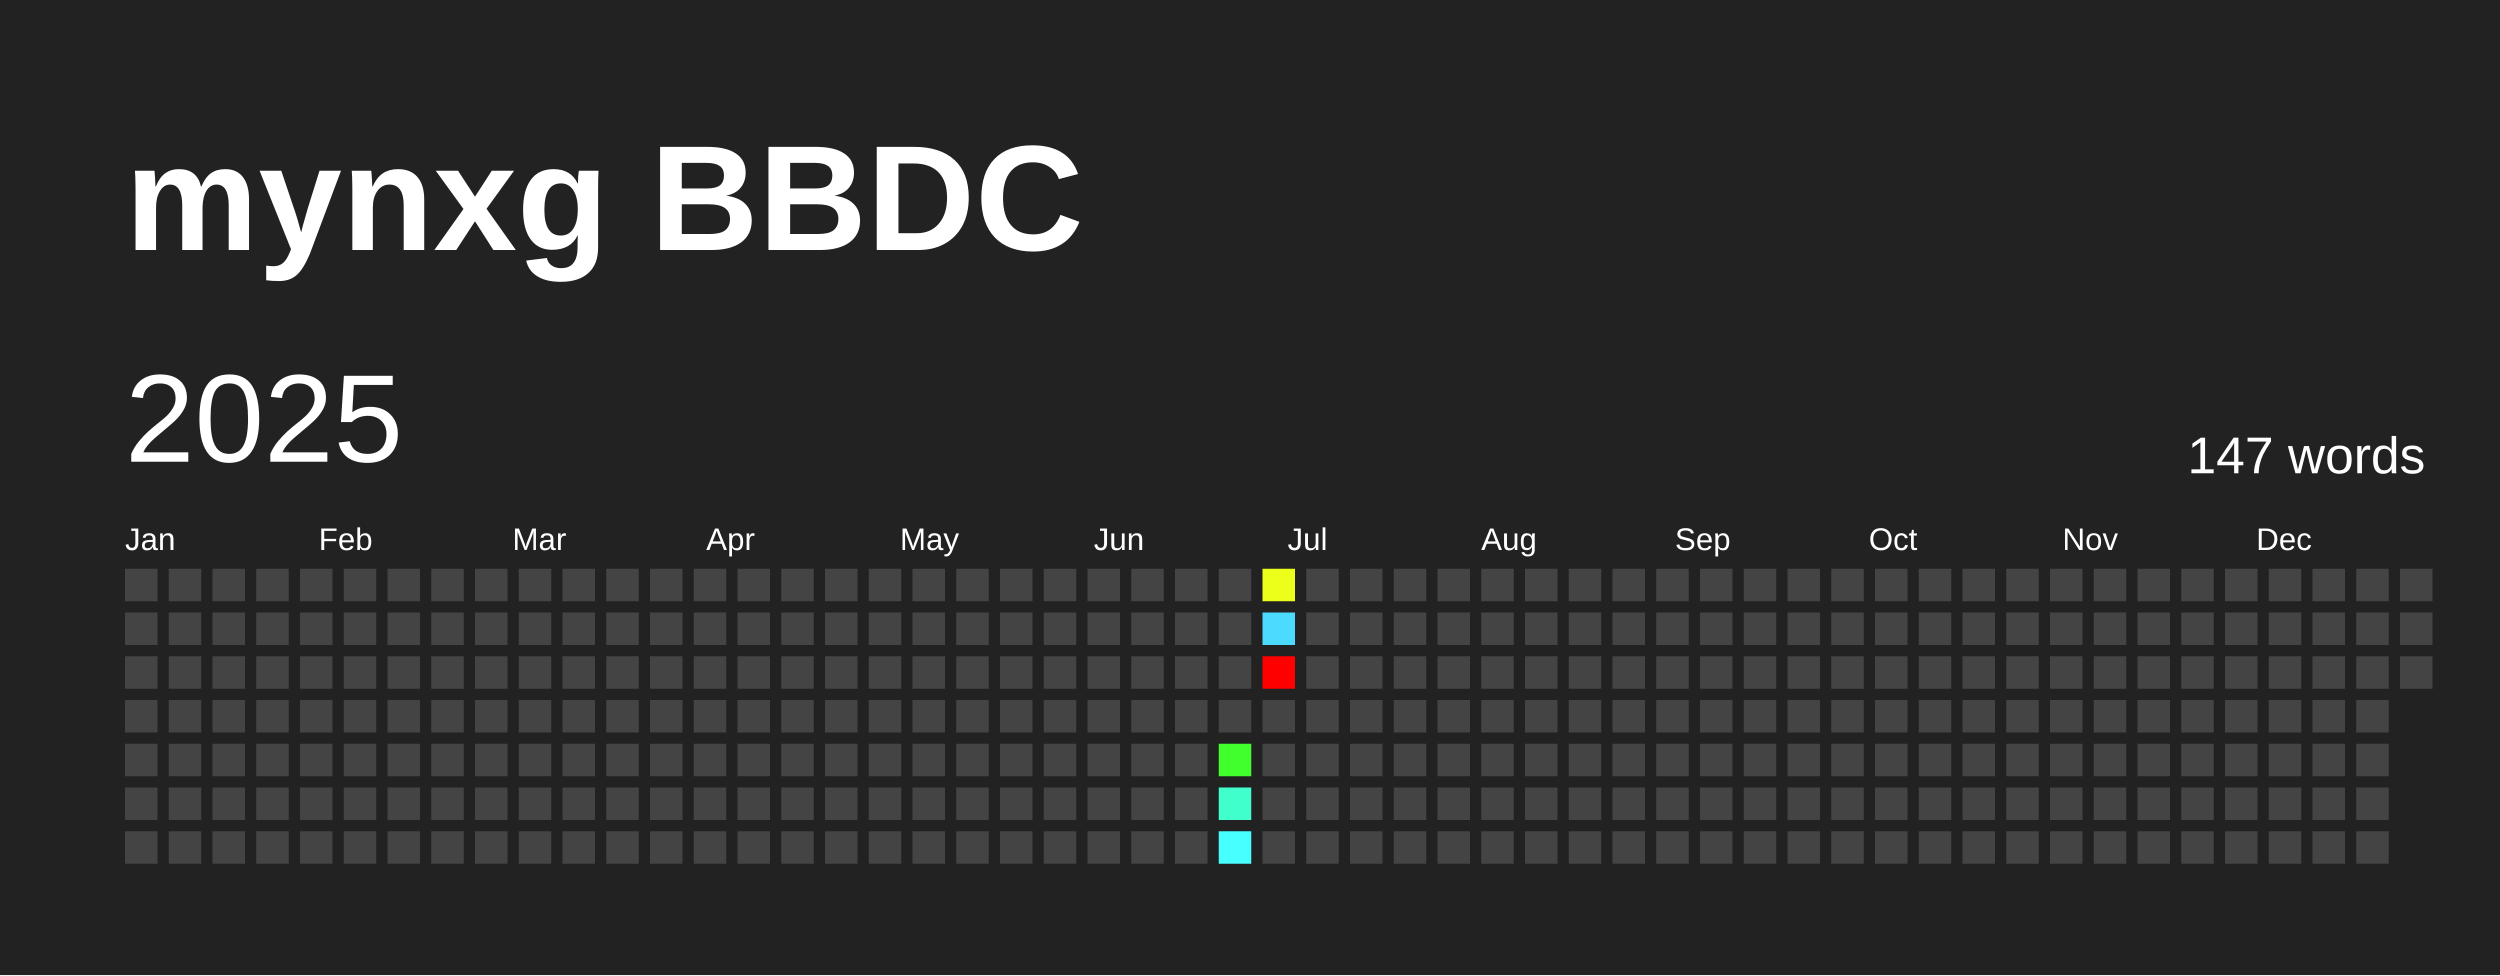
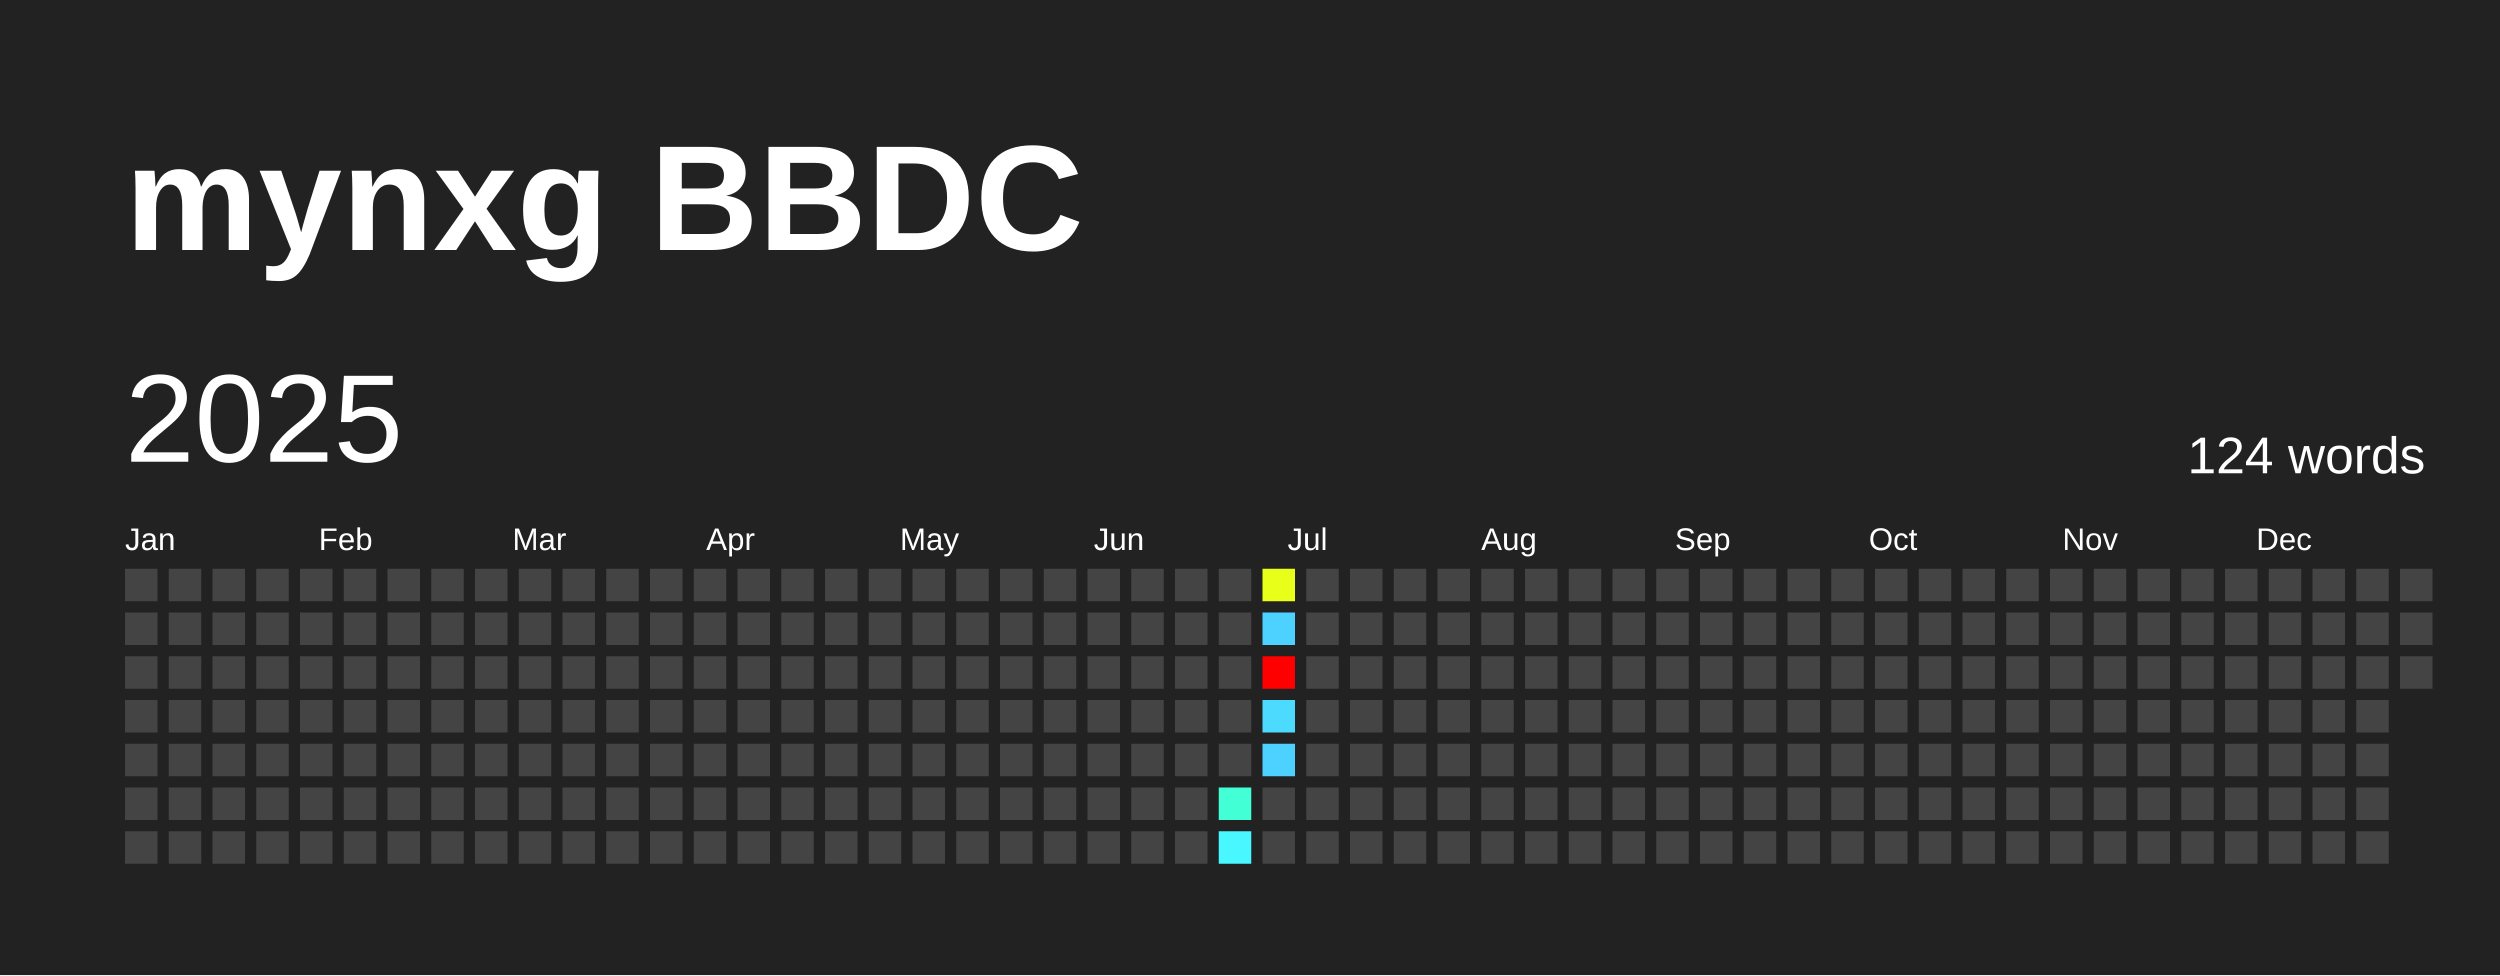
<svg xmlns="http://www.w3.org/2000/svg" baseProfile="full" height="78mm" version="1.1" viewBox="0,0,200,78" width="200mm">
  <defs />
  <rect fill="#222222" height="78" width="200" x="0" y="0" />
  <text fill="#FFFFFF" style="font-size:12px; font-family:Arial; font-weight:bold;" x="10" y="20">mynxg BBDC</text>
  <text dominant-baseline="hanging" fill="#FFFFFF" style="font-size:10.0px; font-family:Arial;" x="10" y="30">2025</text>
-   <text dominant-baseline="hanging" fill="#FFFFFF" style="font-size:4.125px; font-family:Arial;" x="175" y="35">147 words</text>
+   <text dominant-baseline="hanging" fill="#FFFFFF" style="font-size:4.125px; font-family:Arial;" x="175" y="35">124 words</text>
  <text fill="#FFFFFF" style="font-size:2.5px; font-family:Arial" x="10.0" y="44">Jan</text>
  <text fill="#FFFFFF" style="font-size:2.5px; font-family:Arial" x="25.5" y="44">Feb</text>
  <text fill="#FFFFFF" style="font-size:2.5px; font-family:Arial" x="41.0" y="44">Mar</text>
  <text fill="#FFFFFF" style="font-size:2.5px; font-family:Arial" x="56.5" y="44">Apr</text>
  <text fill="#FFFFFF" style="font-size:2.5px; font-family:Arial" x="72.0" y="44">May</text>
  <text fill="#FFFFFF" style="font-size:2.5px; font-family:Arial" x="87.5" y="44">Jun</text>
  <text fill="#FFFFFF" style="font-size:2.5px; font-family:Arial" x="103.0" y="44">Jul</text>
  <text fill="#FFFFFF" style="font-size:2.5px; font-family:Arial" x="118.5" y="44">Aug</text>
  <text fill="#FFFFFF" style="font-size:2.5px; font-family:Arial" x="134.0" y="44">Sep</text>
  <text fill="#FFFFFF" style="font-size:2.5px; font-family:Arial" x="149.5" y="44">Oct</text>
  <text fill="#FFFFFF" style="font-size:2.5px; font-family:Arial" x="165.0" y="44">Nov</text>
  <text fill="#FFFFFF" style="font-size:2.5px; font-family:Arial" x="180.5" y="44">Dec</text>
  <rect fill="#444444" height="2.6" width="2.6" x="10.0" y="45.5" />
  <rect fill="#444444" height="2.6" width="2.6" x="10.0" y="49.0" />
  <rect fill="#444444" height="2.6" width="2.6" x="10.0" y="52.5" />
  <rect fill="#444444" height="2.6" width="2.6" x="10.0" y="56.0" />
  <rect fill="#444444" height="2.6" width="2.6" x="10.0" y="59.5" />
  <rect fill="#444444" height="2.6" width="2.6" x="10.0" y="63.0" />
  <rect fill="#444444" height="2.6" width="2.6" x="10.0" y="66.5" />
  <rect fill="#444444" height="2.6" width="2.6" x="13.5" y="45.5" />
  <rect fill="#444444" height="2.6" width="2.6" x="13.5" y="49.0" />
  <rect fill="#444444" height="2.6" width="2.6" x="13.5" y="52.5" />
  <rect fill="#444444" height="2.6" width="2.6" x="13.5" y="56.0" />
  <rect fill="#444444" height="2.6" width="2.6" x="13.5" y="59.5" />
  <rect fill="#444444" height="2.6" width="2.6" x="13.5" y="63.0" />
  <rect fill="#444444" height="2.6" width="2.6" x="13.5" y="66.5" />
  <rect fill="#444444" height="2.6" width="2.6" x="17.0" y="45.5" />
  <rect fill="#444444" height="2.6" width="2.6" x="17.0" y="49.0" />
  <rect fill="#444444" height="2.6" width="2.6" x="17.0" y="52.5" />
  <rect fill="#444444" height="2.6" width="2.6" x="17.0" y="56.0" />
  <rect fill="#444444" height="2.6" width="2.6" x="17.0" y="59.5" />
  <rect fill="#444444" height="2.6" width="2.6" x="17.0" y="63.0" />
  <rect fill="#444444" height="2.6" width="2.6" x="17.0" y="66.5" />
  <rect fill="#444444" height="2.6" width="2.6" x="20.5" y="45.5" />
  <rect fill="#444444" height="2.6" width="2.6" x="20.5" y="49.0" />
  <rect fill="#444444" height="2.6" width="2.6" x="20.5" y="52.5" />
  <rect fill="#444444" height="2.6" width="2.6" x="20.5" y="56.0" />
  <rect fill="#444444" height="2.6" width="2.6" x="20.5" y="59.5" />
  <rect fill="#444444" height="2.6" width="2.6" x="20.5" y="63.0" />
  <rect fill="#444444" height="2.6" width="2.6" x="20.5" y="66.5" />
  <rect fill="#444444" height="2.6" width="2.6" x="24.0" y="45.5" />
  <rect fill="#444444" height="2.6" width="2.6" x="24.0" y="49.0" />
  <rect fill="#444444" height="2.6" width="2.6" x="24.0" y="52.5" />
  <rect fill="#444444" height="2.6" width="2.6" x="24.0" y="56.0" />
  <rect fill="#444444" height="2.6" width="2.6" x="24.0" y="59.5" />
  <rect fill="#444444" height="2.6" width="2.6" x="24.0" y="63.0" />
  <rect fill="#444444" height="2.6" width="2.6" x="24.0" y="66.5" />
  <rect fill="#444444" height="2.6" width="2.6" x="27.5" y="45.5" />
  <rect fill="#444444" height="2.6" width="2.6" x="27.5" y="49.0" />
  <rect fill="#444444" height="2.6" width="2.6" x="27.5" y="52.5" />
  <rect fill="#444444" height="2.6" width="2.6" x="27.5" y="56.0" />
  <rect fill="#444444" height="2.6" width="2.6" x="27.5" y="59.5" />
  <rect fill="#444444" height="2.6" width="2.6" x="27.5" y="63.0" />
  <rect fill="#444444" height="2.6" width="2.6" x="27.5" y="66.5" />
  <rect fill="#444444" height="2.6" width="2.6" x="31.0" y="45.5" />
  <rect fill="#444444" height="2.6" width="2.6" x="31.0" y="49.0" />
  <rect fill="#444444" height="2.6" width="2.6" x="31.0" y="52.5" />
  <rect fill="#444444" height="2.6" width="2.6" x="31.0" y="56.0" />
  <rect fill="#444444" height="2.6" width="2.6" x="31.0" y="59.5" />
  <rect fill="#444444" height="2.6" width="2.6" x="31.0" y="63.0" />
  <rect fill="#444444" height="2.6" width="2.6" x="31.0" y="66.5" />
  <rect fill="#444444" height="2.6" width="2.6" x="34.5" y="45.5" />
  <rect fill="#444444" height="2.6" width="2.6" x="34.5" y="49.0" />
  <rect fill="#444444" height="2.6" width="2.6" x="34.5" y="52.5" />
  <rect fill="#444444" height="2.6" width="2.6" x="34.5" y="56.0" />
  <rect fill="#444444" height="2.6" width="2.6" x="34.5" y="59.5" />
  <rect fill="#444444" height="2.6" width="2.6" x="34.5" y="63.0" />
  <rect fill="#444444" height="2.6" width="2.6" x="34.5" y="66.5" />
  <rect fill="#444444" height="2.6" width="2.6" x="38.0" y="45.5" />
  <rect fill="#444444" height="2.6" width="2.6" x="38.0" y="49.0" />
  <rect fill="#444444" height="2.6" width="2.6" x="38.0" y="52.5" />
  <rect fill="#444444" height="2.6" width="2.6" x="38.0" y="56.0" />
  <rect fill="#444444" height="2.6" width="2.6" x="38.0" y="59.5" />
  <rect fill="#444444" height="2.6" width="2.6" x="38.0" y="63.0" />
  <rect fill="#444444" height="2.6" width="2.6" x="38.0" y="66.5" />
  <rect fill="#444444" height="2.6" width="2.6" x="41.5" y="45.5" />
  <rect fill="#444444" height="2.6" width="2.6" x="41.5" y="49.0" />
  <rect fill="#444444" height="2.6" width="2.6" x="41.5" y="52.5" />
  <rect fill="#444444" height="2.6" width="2.6" x="41.5" y="56.0" />
  <rect fill="#444444" height="2.6" width="2.6" x="41.5" y="59.5" />
  <rect fill="#444444" height="2.6" width="2.6" x="41.5" y="63.0" />
  <rect fill="#444444" height="2.6" width="2.6" x="41.5" y="66.5" />
  <rect fill="#444444" height="2.6" width="2.6" x="45.0" y="45.5" />
  <rect fill="#444444" height="2.6" width="2.6" x="45.0" y="49.0" />
  <rect fill="#444444" height="2.6" width="2.6" x="45.0" y="52.5" />
  <rect fill="#444444" height="2.6" width="2.6" x="45.0" y="56.0" />
  <rect fill="#444444" height="2.6" width="2.6" x="45.0" y="59.5" />
  <rect fill="#444444" height="2.6" width="2.6" x="45.0" y="63.0" />
  <rect fill="#444444" height="2.6" width="2.6" x="45.0" y="66.5" />
  <rect fill="#444444" height="2.6" width="2.6" x="48.5" y="45.5" />
  <rect fill="#444444" height="2.6" width="2.6" x="48.5" y="49.0" />
  <rect fill="#444444" height="2.6" width="2.6" x="48.5" y="52.5" />
  <rect fill="#444444" height="2.6" width="2.6" x="48.5" y="56.0" />
  <rect fill="#444444" height="2.6" width="2.6" x="48.5" y="59.5" />
  <rect fill="#444444" height="2.6" width="2.6" x="48.5" y="63.0" />
  <rect fill="#444444" height="2.6" width="2.6" x="48.5" y="66.5" />
  <rect fill="#444444" height="2.6" width="2.6" x="52.0" y="45.5" />
  <rect fill="#444444" height="2.6" width="2.6" x="52.0" y="49.0" />
  <rect fill="#444444" height="2.6" width="2.6" x="52.0" y="52.5" />
  <rect fill="#444444" height="2.6" width="2.6" x="52.0" y="56.0" />
  <rect fill="#444444" height="2.6" width="2.6" x="52.0" y="59.5" />
  <rect fill="#444444" height="2.6" width="2.6" x="52.0" y="63.0" />
  <rect fill="#444444" height="2.6" width="2.6" x="52.0" y="66.5" />
  <rect fill="#444444" height="2.6" width="2.6" x="55.5" y="45.5" />
  <rect fill="#444444" height="2.6" width="2.6" x="55.5" y="49.0" />
  <rect fill="#444444" height="2.6" width="2.6" x="55.5" y="52.5" />
  <rect fill="#444444" height="2.6" width="2.6" x="55.5" y="56.0" />
  <rect fill="#444444" height="2.6" width="2.6" x="55.5" y="59.5" />
  <rect fill="#444444" height="2.6" width="2.6" x="55.5" y="63.0" />
  <rect fill="#444444" height="2.6" width="2.6" x="55.5" y="66.5" />
  <rect fill="#444444" height="2.6" width="2.6" x="59.0" y="45.5" />
  <rect fill="#444444" height="2.6" width="2.6" x="59.0" y="49.0" />
  <rect fill="#444444" height="2.6" width="2.6" x="59.0" y="52.5" />
  <rect fill="#444444" height="2.6" width="2.6" x="59.0" y="56.0" />
  <rect fill="#444444" height="2.6" width="2.6" x="59.0" y="59.5" />
  <rect fill="#444444" height="2.6" width="2.6" x="59.0" y="63.0" />
  <rect fill="#444444" height="2.6" width="2.6" x="59.0" y="66.5" />
  <rect fill="#444444" height="2.6" width="2.6" x="62.5" y="45.5" />
  <rect fill="#444444" height="2.6" width="2.6" x="62.5" y="49.0" />
  <rect fill="#444444" height="2.6" width="2.6" x="62.5" y="52.5" />
  <rect fill="#444444" height="2.6" width="2.6" x="62.5" y="56.0" />
  <rect fill="#444444" height="2.6" width="2.6" x="62.5" y="59.5" />
  <rect fill="#444444" height="2.6" width="2.6" x="62.5" y="63.0" />
  <rect fill="#444444" height="2.6" width="2.6" x="62.5" y="66.5" />
  <rect fill="#444444" height="2.6" width="2.6" x="66.0" y="45.5" />
  <rect fill="#444444" height="2.6" width="2.6" x="66.0" y="49.0" />
  <rect fill="#444444" height="2.6" width="2.6" x="66.0" y="52.5" />
  <rect fill="#444444" height="2.6" width="2.6" x="66.0" y="56.0" />
  <rect fill="#444444" height="2.6" width="2.6" x="66.0" y="59.5" />
  <rect fill="#444444" height="2.6" width="2.6" x="66.0" y="63.0" />
  <rect fill="#444444" height="2.6" width="2.6" x="66.0" y="66.5" />
  <rect fill="#444444" height="2.6" width="2.6" x="69.5" y="45.5" />
  <rect fill="#444444" height="2.6" width="2.6" x="69.5" y="49.0" />
  <rect fill="#444444" height="2.6" width="2.6" x="69.5" y="52.5" />
  <rect fill="#444444" height="2.6" width="2.6" x="69.5" y="56.0" />
  <rect fill="#444444" height="2.6" width="2.6" x="69.5" y="59.5" />
  <rect fill="#444444" height="2.6" width="2.6" x="69.5" y="63.0" />
  <rect fill="#444444" height="2.6" width="2.6" x="69.5" y="66.5" />
  <rect fill="#444444" height="2.6" width="2.6" x="73.0" y="45.5" />
  <rect fill="#444444" height="2.6" width="2.6" x="73.0" y="49.0" />
  <rect fill="#444444" height="2.6" width="2.6" x="73.0" y="52.5" />
  <rect fill="#444444" height="2.6" width="2.6" x="73.0" y="56.0" />
  <rect fill="#444444" height="2.6" width="2.6" x="73.0" y="59.5" />
  <rect fill="#444444" height="2.6" width="2.6" x="73.0" y="63.0" />
  <rect fill="#444444" height="2.6" width="2.6" x="73.0" y="66.5" />
  <rect fill="#444444" height="2.6" width="2.6" x="76.5" y="45.5" />
  <rect fill="#444444" height="2.6" width="2.6" x="76.5" y="49.0" />
  <rect fill="#444444" height="2.6" width="2.6" x="76.5" y="52.5" />
  <rect fill="#444444" height="2.6" width="2.6" x="76.5" y="56.0" />
  <rect fill="#444444" height="2.6" width="2.6" x="76.5" y="59.5" />
  <rect fill="#444444" height="2.6" width="2.6" x="76.5" y="63.0" />
  <rect fill="#444444" height="2.6" width="2.6" x="76.5" y="66.5" />
  <rect fill="#444444" height="2.6" width="2.6" x="80.0" y="45.5" />
  <rect fill="#444444" height="2.6" width="2.6" x="80.0" y="49.0" />
  <rect fill="#444444" height="2.6" width="2.6" x="80.0" y="52.5" />
  <rect fill="#444444" height="2.6" width="2.6" x="80.0" y="56.0" />
  <rect fill="#444444" height="2.6" width="2.6" x="80.0" y="59.5" />
  <rect fill="#444444" height="2.6" width="2.6" x="80.0" y="63.0" />
  <rect fill="#444444" height="2.6" width="2.6" x="80.0" y="66.5" />
  <rect fill="#444444" height="2.6" width="2.6" x="83.5" y="45.5" />
  <rect fill="#444444" height="2.6" width="2.6" x="83.5" y="49.0" />
  <rect fill="#444444" height="2.6" width="2.6" x="83.5" y="52.5" />
  <rect fill="#444444" height="2.6" width="2.6" x="83.5" y="56.0" />
  <rect fill="#444444" height="2.6" width="2.6" x="83.5" y="59.5" />
  <rect fill="#444444" height="2.6" width="2.6" x="83.5" y="63.0" />
  <rect fill="#444444" height="2.6" width="2.6" x="83.5" y="66.5" />
  <rect fill="#444444" height="2.6" width="2.6" x="87.0" y="45.5" />
  <rect fill="#444444" height="2.6" width="2.6" x="87.0" y="49.0" />
  <rect fill="#444444" height="2.6" width="2.6" x="87.0" y="52.5" />
  <rect fill="#444444" height="2.6" width="2.6" x="87.0" y="56.0" />
  <rect fill="#444444" height="2.6" width="2.6" x="87.0" y="59.5" />
  <rect fill="#444444" height="2.6" width="2.6" x="87.0" y="63.0" />
  <rect fill="#444444" height="2.6" width="2.6" x="87.0" y="66.5" />
  <rect fill="#444444" height="2.6" width="2.6" x="90.5" y="45.5" />
  <rect fill="#444444" height="2.6" width="2.6" x="90.5" y="49.0" />
  <rect fill="#444444" height="2.6" width="2.6" x="90.5" y="52.5" />
  <rect fill="#444444" height="2.6" width="2.6" x="90.5" y="56.0" />
  <rect fill="#444444" height="2.6" width="2.6" x="90.5" y="59.5" />
  <rect fill="#444444" height="2.6" width="2.6" x="90.5" y="63.0" />
  <rect fill="#444444" height="2.6" width="2.6" x="90.5" y="66.5" />
  <rect fill="#444444" height="2.6" width="2.6" x="94.0" y="45.5" />
  <rect fill="#444444" height="2.6" width="2.6" x="94.0" y="49.0" />
  <rect fill="#444444" height="2.6" width="2.6" x="94.0" y="52.5" />
  <rect fill="#444444" height="2.6" width="2.6" x="94.0" y="56.0" />
  <rect fill="#444444" height="2.6" width="2.6" x="94.0" y="59.5" />
  <rect fill="#444444" height="2.6" width="2.6" x="94.0" y="63.0" />
  <rect fill="#444444" height="2.6" width="2.6" x="94.0" y="66.5" />
  <rect fill="#444444" height="2.6" width="2.6" x="97.5" y="45.5" />
  <rect fill="#444444" height="2.6" width="2.6" x="97.5" y="49.0" />
  <rect fill="#444444" height="2.6" width="2.6" x="97.5" y="52.5" />
  <rect fill="#444444" height="2.6" width="2.6" x="97.5" y="56.0" />
-   <rect fill="#40ff2d" height="2.6" width="2.6" x="97.5" y="59.5" />
-   <rect fill="#41ffcd" height="2.6" width="2.6" x="97.5" y="63.0" />
-   <rect fill="#47fffe" height="2.6" width="2.6" x="97.5" y="66.5" />
-   <rect fill="#ecff1a" height="2.6" width="2.6" x="101.0" y="45.5" />
-   <rect fill="#4cdbff" height="2.6" width="2.6" x="101.0" y="49.0" />
+   <rect fill="#444444" height="2.6" width="2.6" x="97.5" y="59.5" />
+   <rect fill="#42ffd5" height="2.6" width="2.6" x="97.5" y="63.0" />
+   <rect fill="#48f7ff" height="2.6" width="2.6" x="97.5" y="66.5" />
+   <rect fill="#e8ff1a" height="2.6" width="2.6" x="101.0" y="45.5" />
+   <rect fill="#4dd2ff" height="2.6" width="2.6" x="101.0" y="49.0" />
  <rect fill="red" height="2.6" width="2.6" x="101.0" y="52.5" />
-   <rect fill="#444444" height="2.6" width="2.6" x="101.0" y="56.0" />
-   <rect fill="#444444" height="2.6" width="2.6" x="101.0" y="59.5" />
+   <rect fill="#4cdbff" height="2.6" width="2.6" x="101.0" y="56.0" />
+   <rect fill="#4dd2ff" height="2.6" width="2.6" x="101.0" y="59.5" />
  <rect fill="#444444" height="2.6" width="2.6" x="101.0" y="63.0" />
  <rect fill="#444444" height="2.6" width="2.6" x="101.0" y="66.5" />
  <rect fill="#444444" height="2.6" width="2.6" x="104.5" y="45.5" />
  <rect fill="#444444" height="2.6" width="2.6" x="104.5" y="49.0" />
  <rect fill="#444444" height="2.6" width="2.6" x="104.5" y="52.5" />
  <rect fill="#444444" height="2.6" width="2.6" x="104.5" y="56.0" />
  <rect fill="#444444" height="2.6" width="2.6" x="104.5" y="59.5" />
  <rect fill="#444444" height="2.6" width="2.6" x="104.5" y="63.0" />
  <rect fill="#444444" height="2.6" width="2.6" x="104.5" y="66.5" />
  <rect fill="#444444" height="2.6" width="2.6" x="108.0" y="45.5" />
  <rect fill="#444444" height="2.6" width="2.6" x="108.0" y="49.0" />
  <rect fill="#444444" height="2.6" width="2.6" x="108.0" y="52.5" />
  <rect fill="#444444" height="2.6" width="2.6" x="108.0" y="56.0" />
  <rect fill="#444444" height="2.6" width="2.6" x="108.0" y="59.5" />
  <rect fill="#444444" height="2.6" width="2.6" x="108.0" y="63.0" />
  <rect fill="#444444" height="2.6" width="2.6" x="108.0" y="66.5" />
  <rect fill="#444444" height="2.6" width="2.6" x="111.5" y="45.5" />
  <rect fill="#444444" height="2.6" width="2.6" x="111.5" y="49.0" />
  <rect fill="#444444" height="2.6" width="2.6" x="111.5" y="52.5" />
  <rect fill="#444444" height="2.6" width="2.6" x="111.5" y="56.0" />
  <rect fill="#444444" height="2.6" width="2.6" x="111.5" y="59.5" />
  <rect fill="#444444" height="2.6" width="2.6" x="111.5" y="63.0" />
  <rect fill="#444444" height="2.6" width="2.6" x="111.5" y="66.5" />
  <rect fill="#444444" height="2.6" width="2.6" x="115.0" y="45.5" />
  <rect fill="#444444" height="2.6" width="2.6" x="115.0" y="49.0" />
  <rect fill="#444444" height="2.6" width="2.6" x="115.0" y="52.5" />
  <rect fill="#444444" height="2.6" width="2.6" x="115.0" y="56.0" />
  <rect fill="#444444" height="2.6" width="2.6" x="115.0" y="59.5" />
  <rect fill="#444444" height="2.6" width="2.6" x="115.0" y="63.0" />
  <rect fill="#444444" height="2.6" width="2.6" x="115.0" y="66.5" />
  <rect fill="#444444" height="2.6" width="2.6" x="118.5" y="45.5" />
  <rect fill="#444444" height="2.6" width="2.6" x="118.5" y="49.0" />
  <rect fill="#444444" height="2.6" width="2.6" x="118.5" y="52.5" />
  <rect fill="#444444" height="2.6" width="2.6" x="118.5" y="56.0" />
  <rect fill="#444444" height="2.6" width="2.6" x="118.5" y="59.5" />
  <rect fill="#444444" height="2.6" width="2.6" x="118.5" y="63.0" />
  <rect fill="#444444" height="2.6" width="2.6" x="118.5" y="66.5" />
  <rect fill="#444444" height="2.6" width="2.6" x="122.0" y="45.5" />
  <rect fill="#444444" height="2.6" width="2.6" x="122.0" y="49.0" />
  <rect fill="#444444" height="2.6" width="2.6" x="122.0" y="52.5" />
  <rect fill="#444444" height="2.6" width="2.6" x="122.0" y="56.0" />
  <rect fill="#444444" height="2.6" width="2.6" x="122.0" y="59.5" />
  <rect fill="#444444" height="2.6" width="2.6" x="122.0" y="63.0" />
  <rect fill="#444444" height="2.6" width="2.6" x="122.0" y="66.5" />
  <rect fill="#444444" height="2.6" width="2.6" x="125.5" y="45.5" />
  <rect fill="#444444" height="2.6" width="2.6" x="125.5" y="49.0" />
  <rect fill="#444444" height="2.6" width="2.6" x="125.5" y="52.5" />
  <rect fill="#444444" height="2.6" width="2.6" x="125.5" y="56.0" />
  <rect fill="#444444" height="2.6" width="2.6" x="125.5" y="59.5" />
  <rect fill="#444444" height="2.6" width="2.6" x="125.5" y="63.0" />
  <rect fill="#444444" height="2.6" width="2.6" x="125.5" y="66.5" />
  <rect fill="#444444" height="2.6" width="2.6" x="129.0" y="45.5" />
  <rect fill="#444444" height="2.6" width="2.6" x="129.0" y="49.0" />
  <rect fill="#444444" height="2.6" width="2.6" x="129.0" y="52.5" />
  <rect fill="#444444" height="2.6" width="2.6" x="129.0" y="56.0" />
  <rect fill="#444444" height="2.6" width="2.6" x="129.0" y="59.5" />
  <rect fill="#444444" height="2.6" width="2.6" x="129.0" y="63.0" />
  <rect fill="#444444" height="2.6" width="2.6" x="129.0" y="66.5" />
  <rect fill="#444444" height="2.6" width="2.6" x="132.5" y="45.5" />
  <rect fill="#444444" height="2.6" width="2.6" x="132.5" y="49.0" />
  <rect fill="#444444" height="2.6" width="2.6" x="132.5" y="52.5" />
  <rect fill="#444444" height="2.6" width="2.6" x="132.5" y="56.0" />
  <rect fill="#444444" height="2.6" width="2.6" x="132.5" y="59.5" />
  <rect fill="#444444" height="2.6" width="2.6" x="132.5" y="63.0" />
  <rect fill="#444444" height="2.6" width="2.6" x="132.5" y="66.5" />
  <rect fill="#444444" height="2.6" width="2.6" x="136.0" y="45.5" />
  <rect fill="#444444" height="2.6" width="2.6" x="136.0" y="49.0" />
  <rect fill="#444444" height="2.6" width="2.6" x="136.0" y="52.5" />
  <rect fill="#444444" height="2.6" width="2.6" x="136.0" y="56.0" />
  <rect fill="#444444" height="2.6" width="2.6" x="136.0" y="59.5" />
  <rect fill="#444444" height="2.6" width="2.6" x="136.0" y="63.0" />
  <rect fill="#444444" height="2.6" width="2.6" x="136.0" y="66.5" />
  <rect fill="#444444" height="2.6" width="2.6" x="139.5" y="45.5" />
  <rect fill="#444444" height="2.6" width="2.6" x="139.5" y="49.0" />
  <rect fill="#444444" height="2.6" width="2.6" x="139.5" y="52.5" />
  <rect fill="#444444" height="2.6" width="2.6" x="139.5" y="56.0" />
  <rect fill="#444444" height="2.6" width="2.6" x="139.5" y="59.5" />
  <rect fill="#444444" height="2.6" width="2.6" x="139.5" y="63.0" />
  <rect fill="#444444" height="2.6" width="2.6" x="139.5" y="66.5" />
  <rect fill="#444444" height="2.6" width="2.6" x="143.0" y="45.5" />
  <rect fill="#444444" height="2.6" width="2.6" x="143.0" y="49.0" />
  <rect fill="#444444" height="2.6" width="2.6" x="143.0" y="52.5" />
  <rect fill="#444444" height="2.6" width="2.6" x="143.0" y="56.0" />
  <rect fill="#444444" height="2.6" width="2.6" x="143.0" y="59.5" />
  <rect fill="#444444" height="2.6" width="2.6" x="143.0" y="63.0" />
  <rect fill="#444444" height="2.6" width="2.6" x="143.0" y="66.5" />
  <rect fill="#444444" height="2.6" width="2.6" x="146.5" y="45.5" />
  <rect fill="#444444" height="2.6" width="2.6" x="146.5" y="49.0" />
  <rect fill="#444444" height="2.6" width="2.6" x="146.5" y="52.5" />
  <rect fill="#444444" height="2.6" width="2.6" x="146.5" y="56.0" />
  <rect fill="#444444" height="2.6" width="2.6" x="146.5" y="59.5" />
  <rect fill="#444444" height="2.6" width="2.6" x="146.5" y="63.0" />
  <rect fill="#444444" height="2.6" width="2.6" x="146.5" y="66.5" />
  <rect fill="#444444" height="2.6" width="2.6" x="150.0" y="45.5" />
  <rect fill="#444444" height="2.6" width="2.6" x="150.0" y="49.0" />
  <rect fill="#444444" height="2.6" width="2.6" x="150.0" y="52.5" />
  <rect fill="#444444" height="2.6" width="2.6" x="150.0" y="56.0" />
  <rect fill="#444444" height="2.6" width="2.6" x="150.0" y="59.5" />
  <rect fill="#444444" height="2.6" width="2.6" x="150.0" y="63.0" />
  <rect fill="#444444" height="2.6" width="2.6" x="150.0" y="66.5" />
  <rect fill="#444444" height="2.6" width="2.6" x="153.5" y="45.5" />
  <rect fill="#444444" height="2.6" width="2.6" x="153.5" y="49.0" />
  <rect fill="#444444" height="2.6" width="2.6" x="153.5" y="52.5" />
  <rect fill="#444444" height="2.6" width="2.6" x="153.5" y="56.0" />
  <rect fill="#444444" height="2.6" width="2.6" x="153.5" y="59.5" />
  <rect fill="#444444" height="2.6" width="2.6" x="153.5" y="63.0" />
  <rect fill="#444444" height="2.6" width="2.6" x="153.5" y="66.5" />
  <rect fill="#444444" height="2.6" width="2.6" x="157.0" y="45.5" />
  <rect fill="#444444" height="2.6" width="2.6" x="157.0" y="49.0" />
  <rect fill="#444444" height="2.6" width="2.6" x="157.0" y="52.5" />
  <rect fill="#444444" height="2.6" width="2.6" x="157.0" y="56.0" />
  <rect fill="#444444" height="2.6" width="2.6" x="157.0" y="59.5" />
  <rect fill="#444444" height="2.6" width="2.6" x="157.0" y="63.0" />
  <rect fill="#444444" height="2.6" width="2.6" x="157.0" y="66.5" />
  <rect fill="#444444" height="2.6" width="2.6" x="160.5" y="45.5" />
  <rect fill="#444444" height="2.6" width="2.6" x="160.5" y="49.0" />
  <rect fill="#444444" height="2.6" width="2.6" x="160.5" y="52.5" />
  <rect fill="#444444" height="2.6" width="2.6" x="160.5" y="56.0" />
  <rect fill="#444444" height="2.6" width="2.6" x="160.5" y="59.5" />
  <rect fill="#444444" height="2.6" width="2.6" x="160.5" y="63.0" />
  <rect fill="#444444" height="2.6" width="2.6" x="160.5" y="66.5" />
  <rect fill="#444444" height="2.6" width="2.6" x="164.0" y="45.5" />
  <rect fill="#444444" height="2.6" width="2.6" x="164.0" y="49.0" />
  <rect fill="#444444" height="2.6" width="2.6" x="164.0" y="52.5" />
  <rect fill="#444444" height="2.6" width="2.6" x="164.0" y="56.0" />
  <rect fill="#444444" height="2.6" width="2.6" x="164.0" y="59.5" />
  <rect fill="#444444" height="2.6" width="2.6" x="164.0" y="63.0" />
  <rect fill="#444444" height="2.6" width="2.6" x="164.0" y="66.5" />
  <rect fill="#444444" height="2.6" width="2.6" x="167.5" y="45.5" />
  <rect fill="#444444" height="2.6" width="2.6" x="167.5" y="49.0" />
  <rect fill="#444444" height="2.6" width="2.6" x="167.5" y="52.5" />
  <rect fill="#444444" height="2.6" width="2.6" x="167.5" y="56.0" />
  <rect fill="#444444" height="2.6" width="2.6" x="167.5" y="59.5" />
  <rect fill="#444444" height="2.6" width="2.6" x="167.5" y="63.0" />
  <rect fill="#444444" height="2.6" width="2.6" x="167.5" y="66.5" />
  <rect fill="#444444" height="2.6" width="2.6" x="171.0" y="45.5" />
  <rect fill="#444444" height="2.6" width="2.6" x="171.0" y="49.0" />
  <rect fill="#444444" height="2.6" width="2.6" x="171.0" y="52.5" />
  <rect fill="#444444" height="2.6" width="2.6" x="171.0" y="56.0" />
  <rect fill="#444444" height="2.6" width="2.6" x="171.0" y="59.5" />
  <rect fill="#444444" height="2.6" width="2.6" x="171.0" y="63.0" />
  <rect fill="#444444" height="2.6" width="2.6" x="171.0" y="66.5" />
  <rect fill="#444444" height="2.6" width="2.6" x="174.5" y="45.5" />
  <rect fill="#444444" height="2.6" width="2.6" x="174.5" y="49.0" />
  <rect fill="#444444" height="2.6" width="2.6" x="174.5" y="52.5" />
  <rect fill="#444444" height="2.6" width="2.6" x="174.5" y="56.0" />
  <rect fill="#444444" height="2.6" width="2.6" x="174.5" y="59.5" />
  <rect fill="#444444" height="2.6" width="2.6" x="174.5" y="63.0" />
  <rect fill="#444444" height="2.6" width="2.6" x="174.5" y="66.5" />
  <rect fill="#444444" height="2.6" width="2.6" x="178.0" y="45.5" />
  <rect fill="#444444" height="2.6" width="2.6" x="178.0" y="49.0" />
  <rect fill="#444444" height="2.6" width="2.6" x="178.0" y="52.5" />
  <rect fill="#444444" height="2.6" width="2.6" x="178.0" y="56.0" />
  <rect fill="#444444" height="2.6" width="2.6" x="178.0" y="59.5" />
  <rect fill="#444444" height="2.6" width="2.6" x="178.0" y="63.0" />
  <rect fill="#444444" height="2.6" width="2.6" x="178.0" y="66.5" />
  <rect fill="#444444" height="2.6" width="2.6" x="181.5" y="45.5" />
  <rect fill="#444444" height="2.6" width="2.6" x="181.5" y="49.0" />
  <rect fill="#444444" height="2.6" width="2.6" x="181.5" y="52.5" />
  <rect fill="#444444" height="2.6" width="2.6" x="181.5" y="56.0" />
  <rect fill="#444444" height="2.6" width="2.6" x="181.5" y="59.5" />
  <rect fill="#444444" height="2.6" width="2.6" x="181.5" y="63.0" />
  <rect fill="#444444" height="2.6" width="2.6" x="181.5" y="66.5" />
  <rect fill="#444444" height="2.6" width="2.6" x="185.0" y="45.5" />
  <rect fill="#444444" height="2.6" width="2.6" x="185.0" y="49.0" />
  <rect fill="#444444" height="2.6" width="2.6" x="185.0" y="52.5" />
  <rect fill="#444444" height="2.6" width="2.6" x="185.0" y="56.0" />
  <rect fill="#444444" height="2.6" width="2.6" x="185.0" y="59.5" />
  <rect fill="#444444" height="2.6" width="2.6" x="185.0" y="63.0" />
  <rect fill="#444444" height="2.6" width="2.6" x="185.0" y="66.5" />
  <rect fill="#444444" height="2.6" width="2.6" x="188.5" y="45.5" />
  <rect fill="#444444" height="2.6" width="2.6" x="188.5" y="49.0" />
  <rect fill="#444444" height="2.6" width="2.6" x="188.5" y="52.5" />
  <rect fill="#444444" height="2.6" width="2.6" x="188.5" y="56.0" />
  <rect fill="#444444" height="2.6" width="2.6" x="188.5" y="59.5" />
  <rect fill="#444444" height="2.6" width="2.6" x="188.5" y="63.0" />
  <rect fill="#444444" height="2.6" width="2.6" x="188.5" y="66.5" />
  <rect fill="#444444" height="2.6" width="2.6" x="192.0" y="45.5" />
  <rect fill="#444444" height="2.6" width="2.6" x="192.0" y="49.0" />
  <rect fill="#444444" height="2.6" width="2.6" x="192.0" y="52.5" />
</svg>
